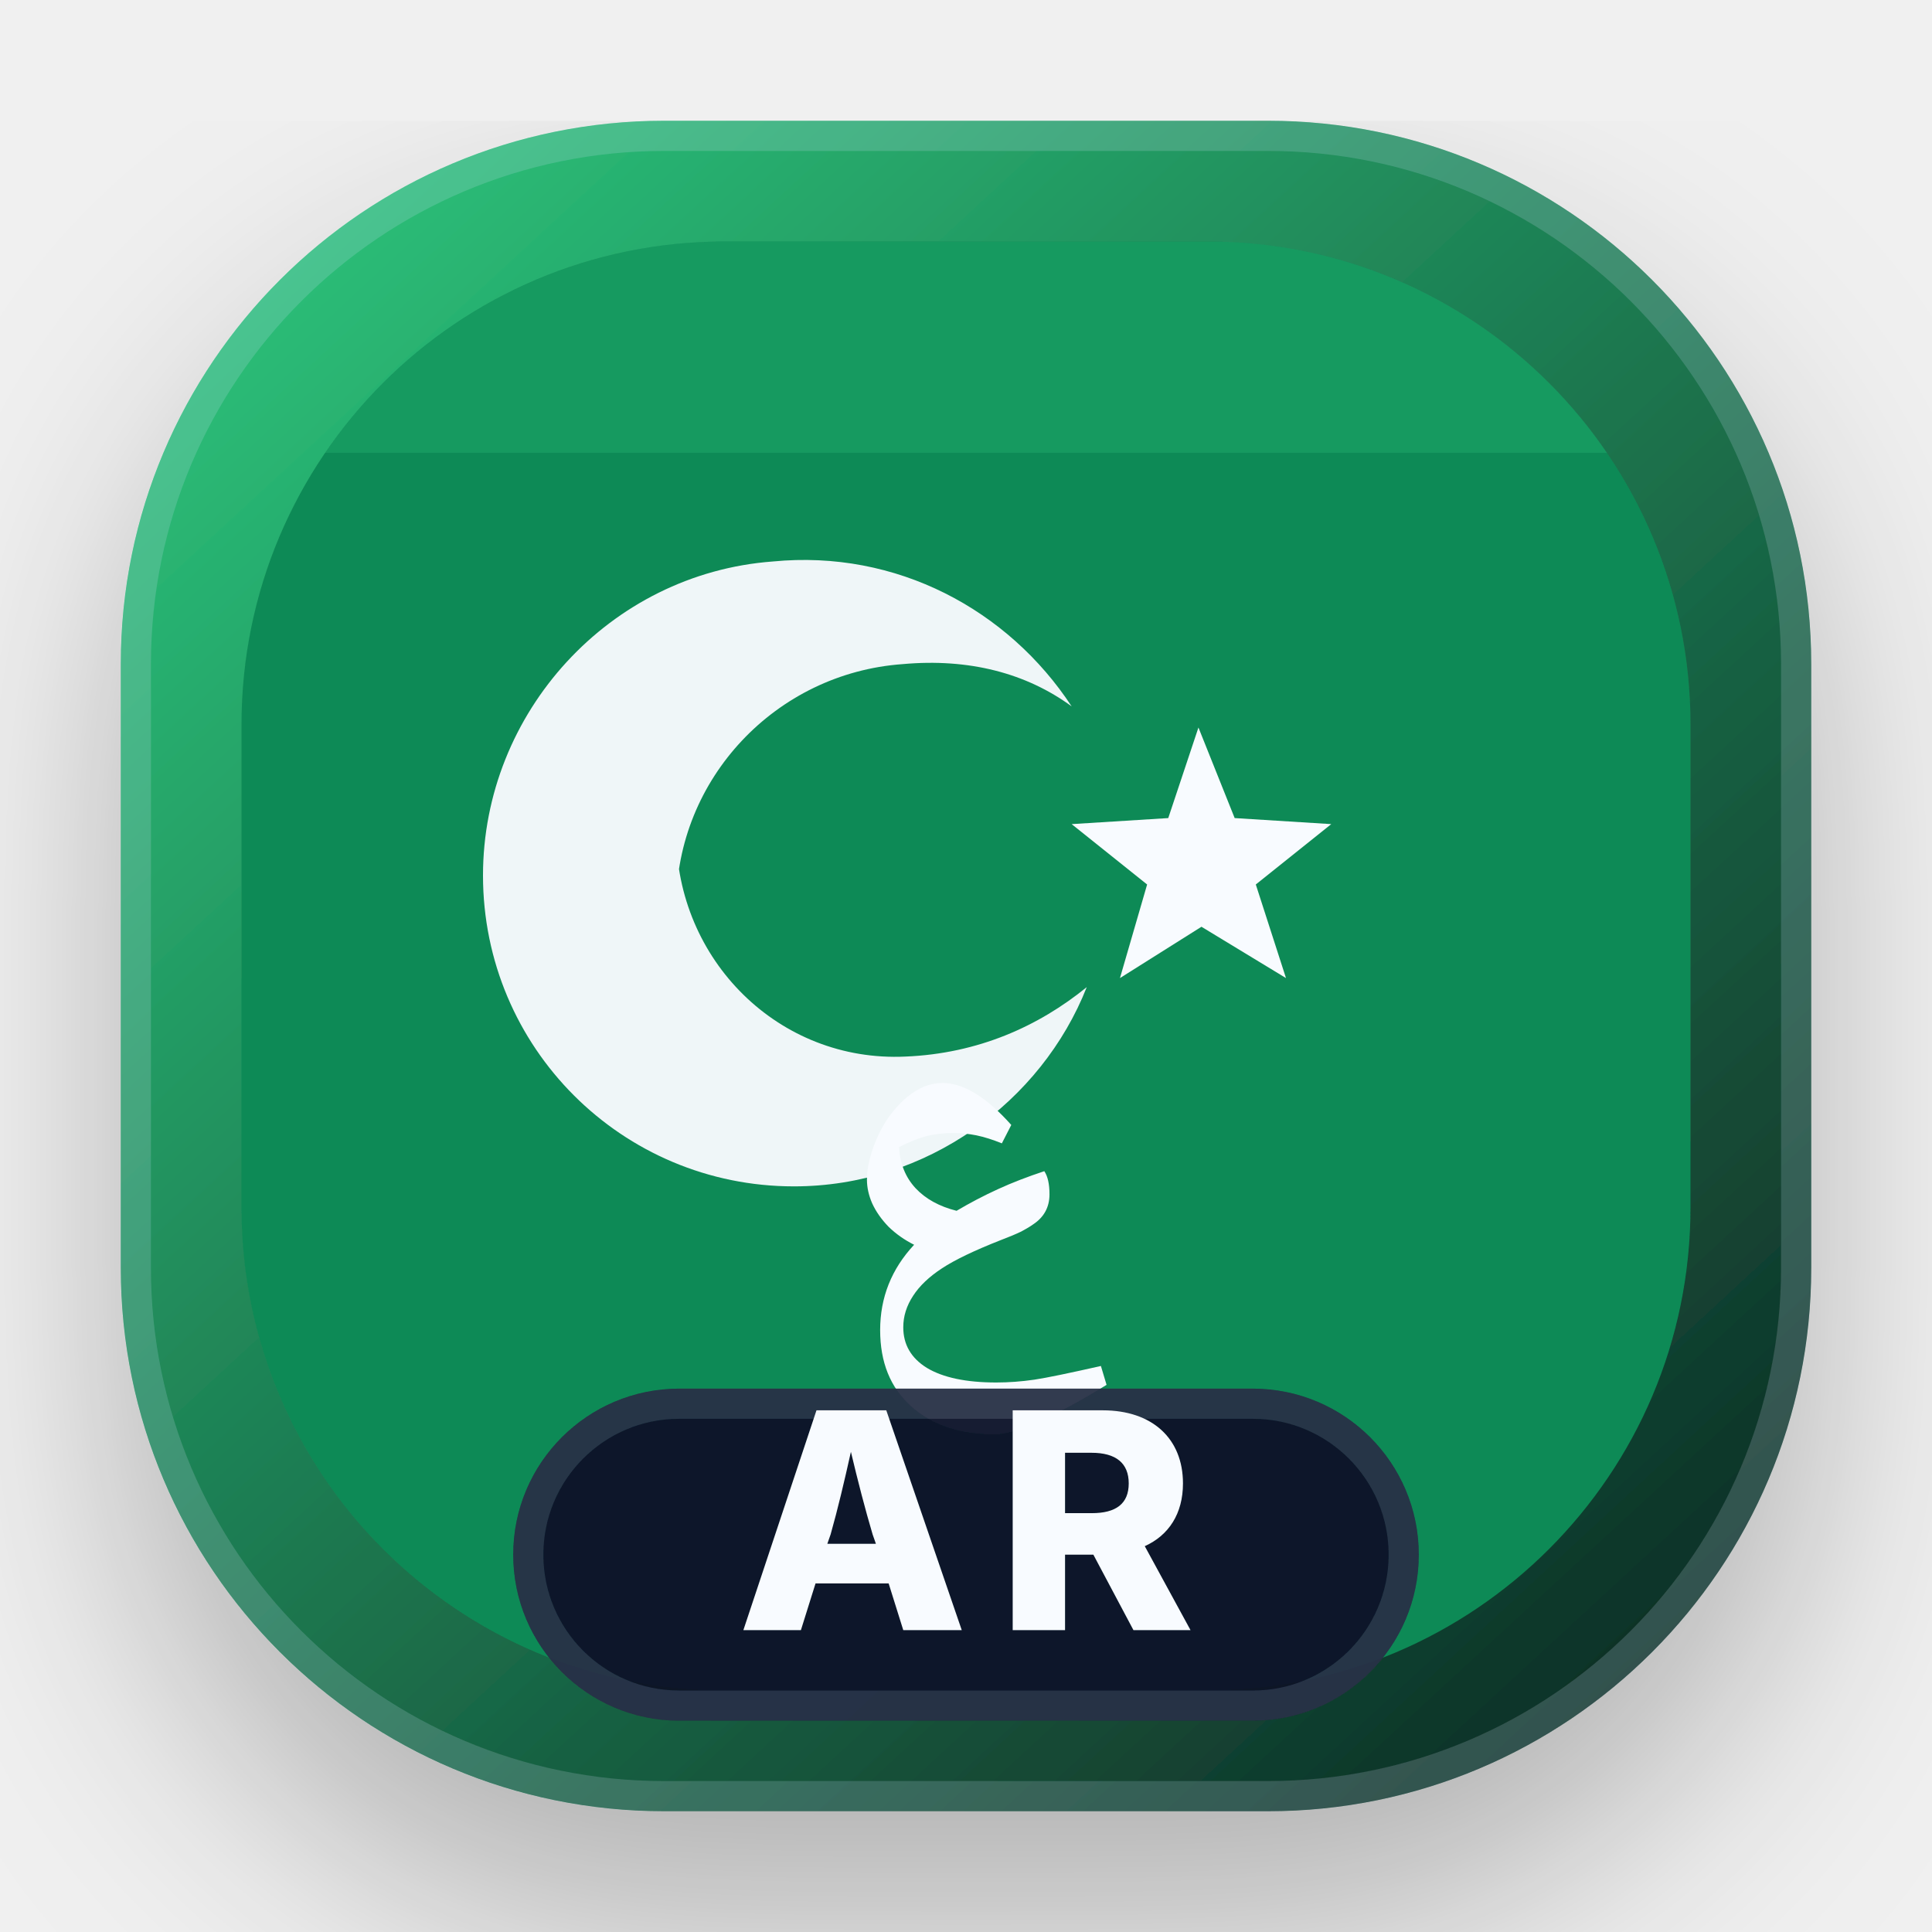
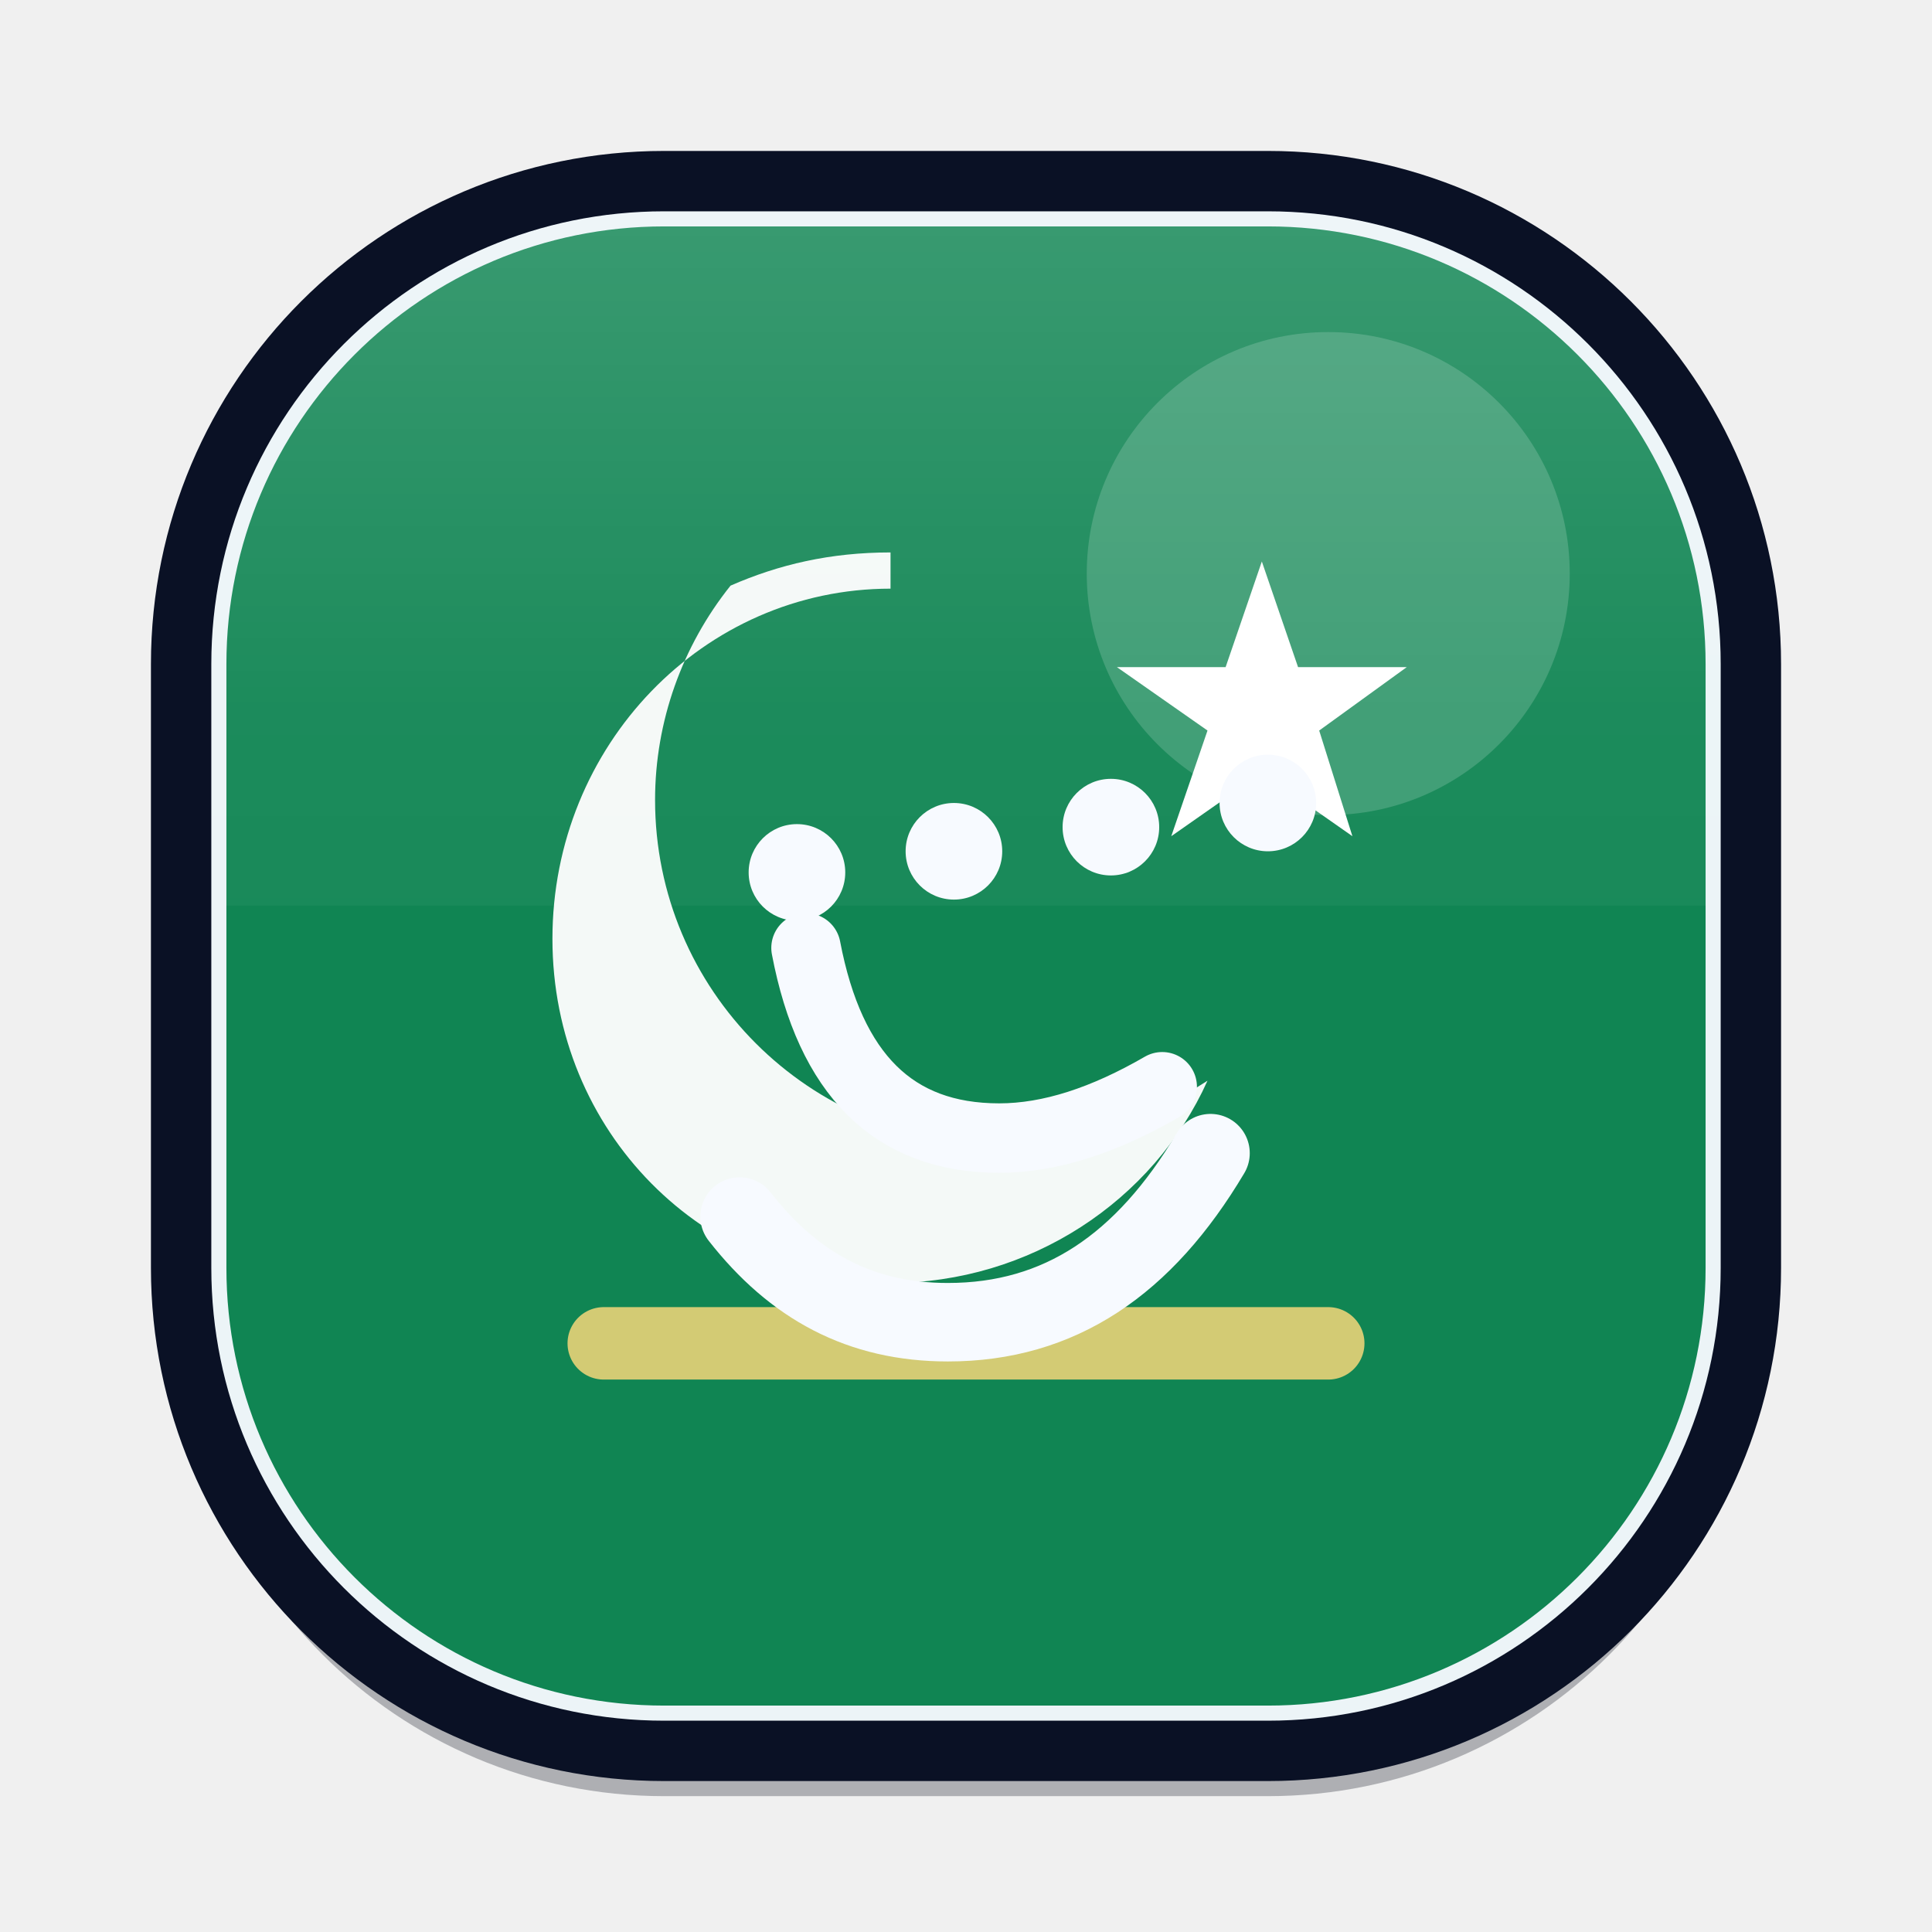
<svg xmlns="http://www.w3.org/2000/svg" width="64" height="64" viewBox="0 0 64 64" fill="none">
  <defs>
-     <linearGradient id="arOuter" x1="8" y1="6" x2="56" y2="58" gradientUnits="userSpaceOnUse">
-       <stop stop-color="#2CC47B" />
-       <stop offset="1" stop-color="#0D2A23" />
+     <clipPath id="clip">
+       <rect x="6" y="6" width="52" height="52" rx="16" />
+     </clipPath>
+     <linearGradient id="shine" x1="32" y1="6" x2="32" y2="58" gradientUnits="userSpaceOnUse">
+       <stop offset="0" stop-color="#FFFFFF" stop-opacity="0.18" />
+       <stop offset="0.34" stop-color="#FFFFFF" stop-opacity="0.05" />
+       <stop offset="1" stop-color="#FFFFFF" stop-opacity="0" />
    </linearGradient>
-     <filter id="arShadow" x="0" y="0" width="64" height="64" filterUnits="userSpaceOnUse" color-interpolation-filters="sRGB">
-       <feDropShadow dx="0" dy="4" stdDeviation="4" flood-color="#000000" flood-opacity=".26" />
-     </filter>
-     <clipPath id="arClip">
-       <rect x="8" y="8" width="48" height="48" rx="16" />
-     </clipPath>
  </defs>
-   <g filter="url(#arShadow)">
-     <rect x="4" y="4" width="56" height="56" rx="18" fill="url(#arOuter)" />
-     <rect x="4.5" y="4.5" width="55" height="55" rx="17.5" stroke="#D9E3FF" stroke-opacity=".18" />
-     <g clip-path="url(#arClip)">
-       <rect x="8" y="8" width="48" height="48" rx="16" fill="#0F8A56" />
-       <rect x="8" y="8" width="48" height="7" fill="#38D08A" opacity=".22" />
-       <path d="M22.4 30c0-4.2 3.3-7.7 7.5-8 2.2-.2 4.1.3 5.6 1.4-2.1-3.2-5.8-5.2-9.9-4.8-5.4.4-9.6 5-9.6 10.4 0 5.7 4.6 10.3 10.3 10.3 4.4 0 8.2-2.8 9.7-6.6-1.6 1.3-3.6 2.2-6 2.3-4.2.2-7.6-3.2-7.6-7.4z" fill="#F8FBFF" opacity=".96" />
-       <path d="M39.7 24.1l1.2 3 3.2.2-2.5 2 1 3.1-2.8-1.7-2.7 1.7.9-3.1-2.5-2 3.2-.2 1-3z" fill="#F8FBFF" />
-       <text x="32" y="43" text-anchor="middle" fill="#F8FBFF" font-family="'Noto Naskh Arabic','Amiri','Segoe UI',Arial,sans-serif" font-size="15" font-weight="700">ع</text>
-     </g>
-     <rect x="17" y="46" width="30" height="11" rx="5.5" fill="#091127" fill-opacity=".94" />
-     <rect x="17.5" y="46.5" width="29" height="10" rx="5" stroke="#D8E3FF" stroke-opacity=".14" />
-     <text x="32" y="54" text-anchor="middle" fill="#F8FBFF" font-family="Inter, Arial, Helvetica, sans-serif" font-size="10" font-weight="800" letter-spacing=".9">AR</text>
+   <rect x="6" y="7.5" width="52" height="52" rx="16" fill="#020817" opacity="0.28" />
+   <g clip-path="url(#clip)">
+     <rect x="6" y="6" width="52" height="52" fill="#108553" />
+     <circle cx="44" cy="19" r="8" fill="#FFFFFF" fill-opacity="0.17" />
+     <path d="M29.5 19.5c-6.2 0-11.2 5.2-11.2 11.6s5 11.4 11.2 11.4c4.6 0 8.7-2.7 10.5-6.7-2 1.3-4.3 2.1-6.9 2.1-6.3 0-11.4-5.1-11.4-11.4 0-2.6.9-5.1 2.5-7.1 1.6-.7 3.3-1.1 5.3-1.1z" fill="#FFFFFF" opacity="0.95" />
+     <path d="M41.8 18.6 43 22.1 46.6 22.1 43.7 24.2 44.8 27.7 41.8 25.6 38.8 27.7 40 24.2 37 22.1 40.6 22.1 41.8 18.6Z" fill="#FFFFFF" />
+     <path d="M20 44.5h24" stroke="#F5D77A" stroke-opacity="0.85" stroke-width="2.4" stroke-linecap="round" />
+     <path d="M24.5 40.3c1.8 2.3 4 3.5 6.9 3.5 3.7 0 6.5-1.9 8.7-5.6" stroke="#F7FAFF" stroke-width="2.6" stroke-linecap="round" stroke-linejoin="round" />
+     <path d="M26.7 31.4c.8 4.2 2.9 6.3 6.4 6.3 1.7 0 3.5-.6 5.4-1.7" stroke="#F7FAFF" stroke-width="2.3" stroke-linecap="round" stroke-linejoin="round" />
+     <circle cx="26.4" cy="28.9" r="1.6" fill="#F7FAFF" />
+     <circle cx="31.6" cy="28.2" r="1.6" fill="#F7FAFF" />
+     <circle cx="36.8" cy="27.4" r="1.6" fill="#F7FAFF" />
+     <circle cx="42" cy="26.6" r="1.6" fill="#F7FAFF" />
+     <rect x="6" y="6" width="52" height="24" fill="url(#shine)" />
  </g>
+   <rect x="6.75" y="6.75" width="50.5" height="50.5" rx="15.25" stroke="#F7FAFF" stroke-opacity="0.95" stroke-width="1.5" />
+   <rect x="6" y="6" width="52" height="52" rx="16" stroke="#0A1125" stroke-width="2" />
</svg>
